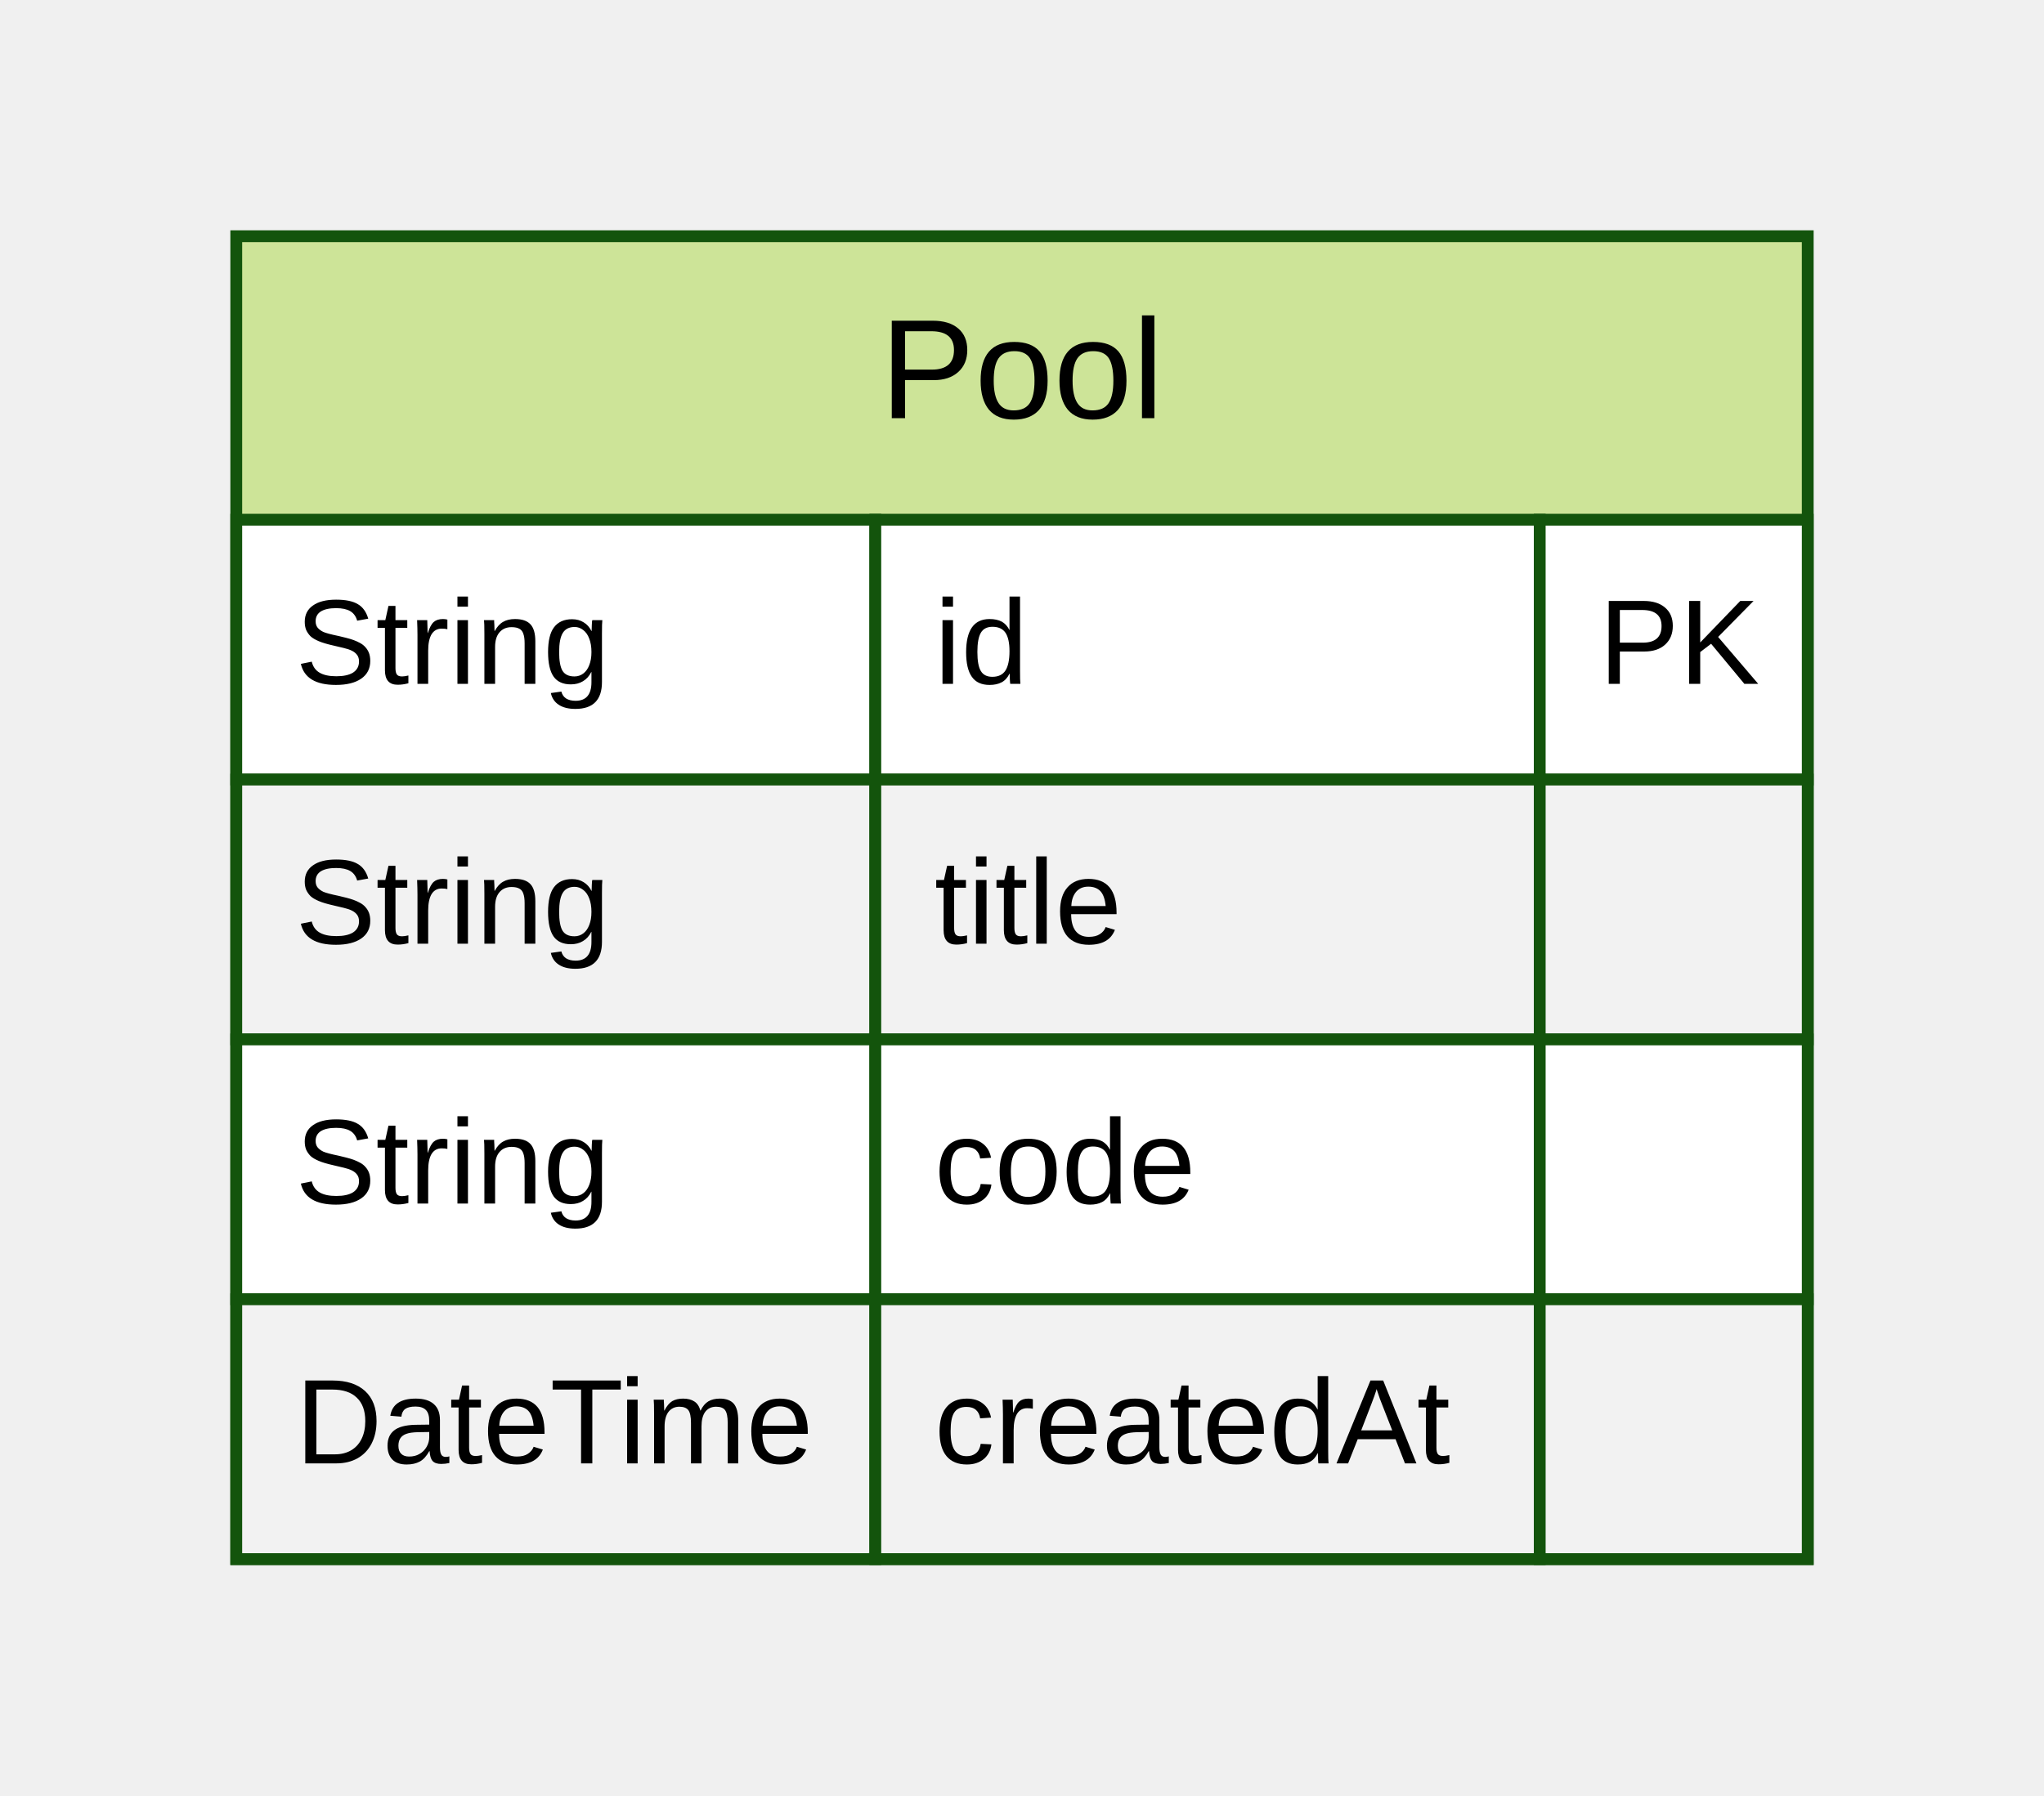
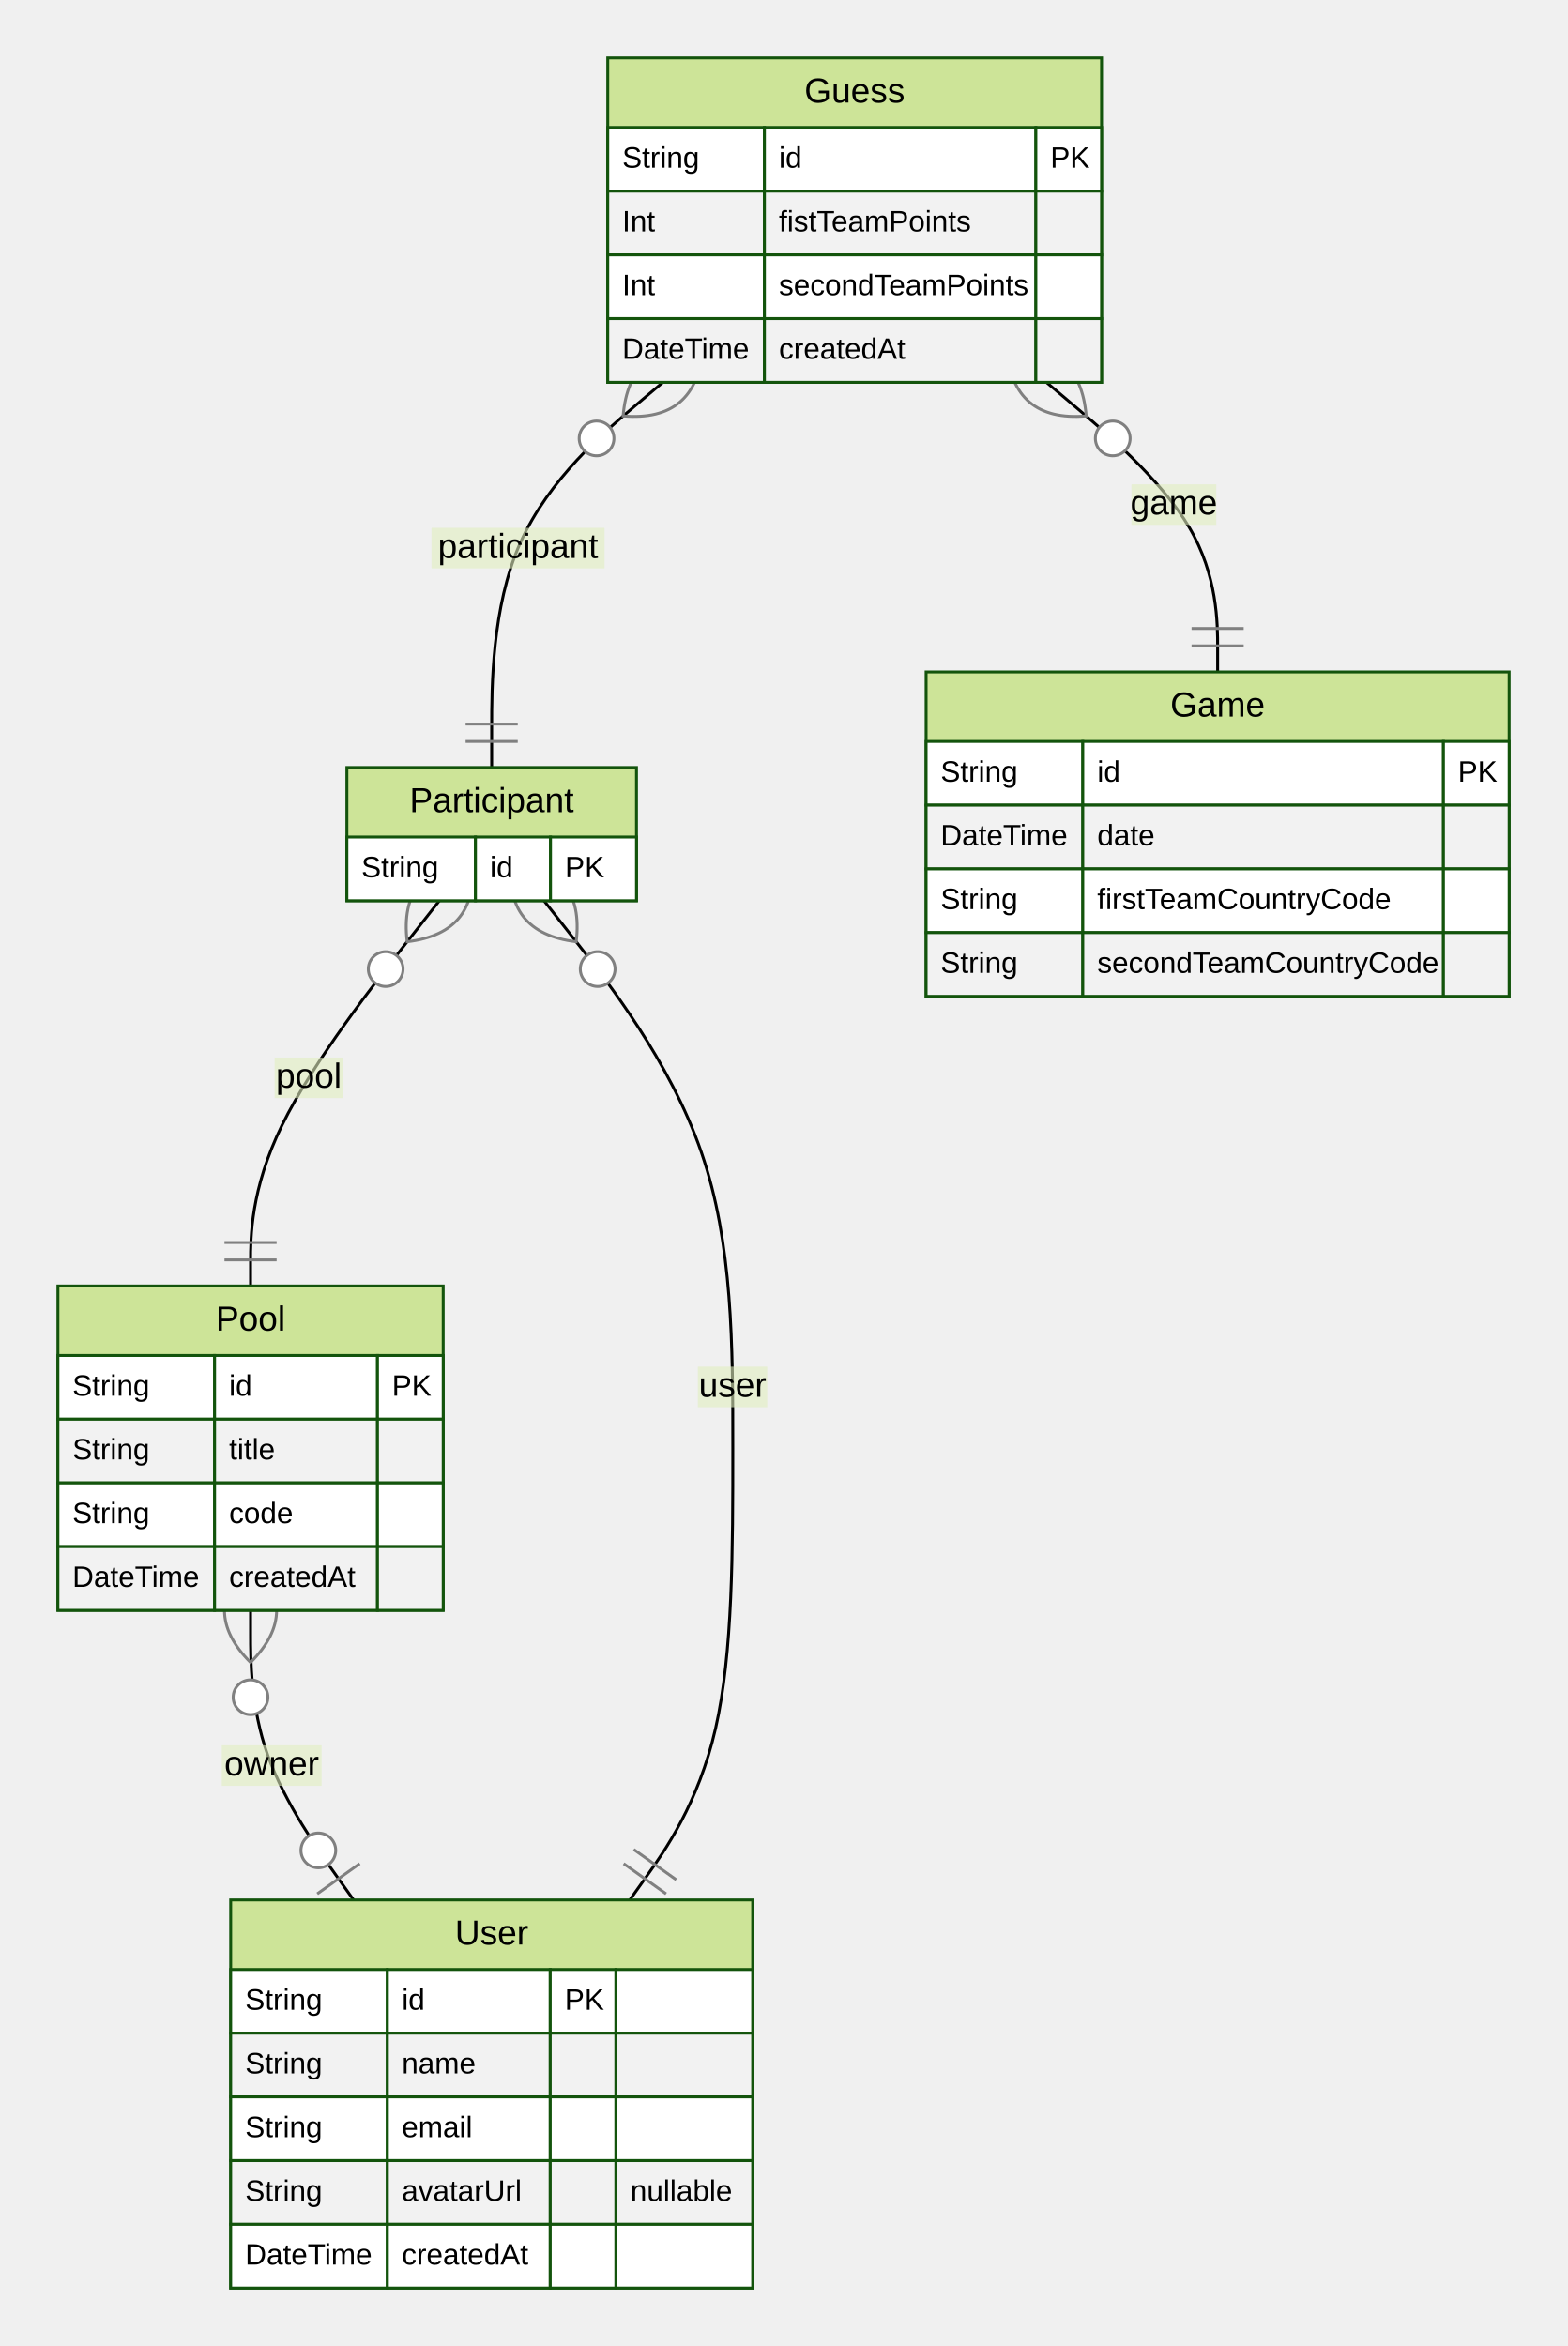
- <svg xmlns="http://www.w3.org/2000/svg" aria-labelledby="chart-title-mermaid-0 chart-desc-mermaid-0" role="img" viewBox="0 0 173.026 152" style="max-width: 173.026px; background-color: white;" width="100%" id="mermaid-0">
+ <svg xmlns="http://www.w3.org/2000/svg" aria-labelledby="chart-title-mermaid-0 chart-desc-mermaid-0" role="img" viewBox="0 0 541.082 810" style="max-width: 541.082px; background-color: white;" width="100%" id="mermaid-0">
  <style>#mermaid-0 {font-family:"trebuchet ms",verdana,arial,sans-serif;font-size:16px;fill:#000000;}#mermaid-0 .error-icon{fill:#552222;}#mermaid-0 .error-text{fill:#552222;stroke:#552222;}#mermaid-0 .edge-thickness-normal{stroke-width:2px;}#mermaid-0 .edge-thickness-thick{stroke-width:3.5px;}#mermaid-0 .edge-pattern-solid{stroke-dasharray:0;}#mermaid-0 .edge-pattern-dashed{stroke-dasharray:3;}#mermaid-0 .edge-pattern-dotted{stroke-dasharray:2;}#mermaid-0 .marker{fill:#000000;stroke:#000000;}#mermaid-0 .marker.cross{stroke:#000000;}#mermaid-0 svg{font-family:"trebuchet ms",verdana,arial,sans-serif;font-size:16px;}#mermaid-0 .entityBox{fill:#cde498;stroke:#13540c;}#mermaid-0 .attributeBoxOdd{fill:#ffffff;stroke:#13540c;}#mermaid-0 .attributeBoxEven{fill:#f2f2f2;stroke:#13540c;}#mermaid-0 .relationshipLabelBox{fill:hsl(78.158, 58.462%, 84.51%);opacity:0.7;background-color:hsl(78.158, 58.462%, 84.51%);}#mermaid-0 .relationshipLabelBox rect{opacity:0.5;}#mermaid-0 .relationshipLine{stroke:#000000;}#mermaid-0 :root{--mermaid-font-family:"trebuchet ms",verdana,arial,sans-serif;}</style>
  <g />
  <defs>
    <marker orient="auto" markerHeight="18" markerWidth="18" refY="9" refX="0" id="ONLY_ONE_START">
      <path d="M9,0 L9,18 M15,0 L15,18" fill="none" stroke="gray" />
    </marker>
  </defs>
  <defs>
    <marker orient="auto" markerHeight="18" markerWidth="18" refY="9" refX="18" id="ONLY_ONE_END">
      <path d="M3,0 L3,18 M9,0 L9,18" fill="none" stroke="gray" />
    </marker>
  </defs>
  <defs>
    <marker orient="auto" markerHeight="18" markerWidth="30" refY="9" refX="0" id="ZERO_OR_ONE_START">
      <circle r="6" cy="9" cx="21" fill="white" stroke="gray" />
      <path d="M9,0 L9,18" fill="none" stroke="gray" />
    </marker>
  </defs>
  <defs>
    <marker orient="auto" markerHeight="18" markerWidth="30" refY="9" refX="30" id="ZERO_OR_ONE_END">
      <circle r="6" cy="9" cx="9" fill="white" stroke="gray" />
      <path d="M21,0 L21,18" fill="none" stroke="gray" />
    </marker>
  </defs>
  <defs>
    <marker orient="auto" markerHeight="36" markerWidth="45" refY="18" refX="18" id="ONE_OR_MORE_START">
      <path d="M0,18 Q 18,0 36,18 Q 18,36 0,18 M42,9 L42,27" fill="none" stroke="gray" />
    </marker>
  </defs>
  <defs>
    <marker orient="auto" markerHeight="36" markerWidth="45" refY="18" refX="27" id="ONE_OR_MORE_END">
      <path d="M3,9 L3,27 M9,18 Q27,0 45,18 Q27,36 9,18" fill="none" stroke="gray" />
    </marker>
  </defs>
  <defs>
    <marker orient="auto" markerHeight="36" markerWidth="57" refY="18" refX="18" id="ZERO_OR_MORE_START">
      <circle r="6" cy="18" cx="48" fill="white" stroke="gray" />
      <path d="M0,18 Q18,0 36,18 Q18,36 0,18" fill="none" stroke="gray" />
    </marker>
  </defs>
  <defs>
    <marker orient="auto" markerHeight="36" markerWidth="57" refY="18" refX="39" id="ZERO_OR_MORE_END">
      <circle r="6" cy="18" cx="9" fill="white" stroke="gray" />
      <path d="M21,18 Q39,0 57,18 Q39,36 21,18" fill="none" stroke="gray" />
    </marker>
  </defs>
-   <g transform="translate(20,20 )" id="Pool">
+   <path marker-start="url(#ZERO_OR_MORE_START)" marker-end="url(#ZERO_OR_ONE_END)" fill="none" stroke="gray" d="M86.513,556L86.513,564.333C86.513,572.667,86.513,589.333,92.443,606C98.373,622.667,110.233,639.333,116.163,647.667L122.093,656" class="er relationshipLine" />
+   <path marker-start="url(#ZERO_OR_MORE_START)" marker-end="url(#ONLY_ONE_END)" fill="none" stroke="gray" d="M187.835,311L198.7,324.833C209.565,338.667,231.296,366.333,242.161,397.833C253.026,429.333,253.026,464.667,253.026,500C253.026,535.333,253.026,570.667,247.096,596.667C241.167,622.667,229.307,639.333,223.377,647.667L217.447,656" class="er relationshipLine" />
+   <path marker-start="url(#ZERO_OR_MORE_START)" marker-end="url(#ONLY_ONE_END)" fill="none" stroke="gray" d="M151.705,311L140.839,324.833C129.974,338.667,108.244,366.333,97.378,388.5C86.513,410.667,86.513,427.333,86.513,435.667L86.513,444" class="er relationshipLine" />
+   <path marker-start="url(#ZERO_OR_MORE_START)" marker-end="url(#ONLY_ONE_END)" fill="none" stroke="gray" d="M228.887,132L219.034,140.333C209.181,148.667,189.476,165.333,179.623,187.5C169.77,209.667,169.77,237.333,169.77,251.167L169.77,265" class="er relationshipLine" />
+   <path marker-start="url(#ZERO_OR_MORE_START)" marker-end="url(#ONLY_ONE_END)" fill="none" stroke="gray" d="M361.309,132L371.162,140.333C381.015,148.667,400.72,165.333,410.573,182C420.426,198.667,420.426,215.333,420.426,223.667L420.426,232" class="er relationshipLine" />
+   <g transform="translate(20,444 )" id="Pool">
    <rect height="112" width="133.026" y="0" x="0" stroke="gray" fill-opacity="100%" fill="honeydew" class="er entityBox" />
    <text transform="translate(66.51321,12)" style="font-family: &quot;trebuchet ms&quot;, verdana, arial, sans-serif;; font-size: 12px" text-anchor="middle" dominant-baseline="middle" y="0" x="0" id="entity-Pool" class="er entityLabel">Pool</text>
    <rect height="22" width="54.096" y="24" x="0" stroke="gray" fill-opacity="100%" fill="honeydew" class="er attributeBoxOdd" />
    <text transform="translate(5,35)" style="font-family: &quot;trebuchet ms&quot;, verdana, arial, sans-serif;; font-size: 10.2px" text-anchor="left" dominant-baseline="middle" y="0" x="0" id="entity-Pool-attr-1-type" class="er entityLabel">String</text>
    <rect height="22" width="56.243" y="24" x="54.096" stroke="gray" fill-opacity="100%" fill="honeydew" class="er attributeBoxOdd" />
    <text transform="translate(59.09555,35)" style="font-family: &quot;trebuchet ms&quot;, verdana, arial, sans-serif;; font-size: 10.2px" text-anchor="left" dominant-baseline="middle" y="0" x="0" id="entity-Pool-attr-1-name" class="er entityLabel">id</text>
    <rect height="22" width="22.688" y="24" x="110.339" stroke="gray" fill-opacity="100%" fill="honeydew" class="er attributeBoxOdd" />
    <text transform="translate(115.3387,35)" style="font-family: &quot;trebuchet ms&quot;, verdana, arial, sans-serif;; font-size: 10.2px" text-anchor="left" dominant-baseline="middle" y="0" x="0" id="entity-Pool-attr-1-key" class="er entityLabel">PK</text>
    <rect height="22" width="54.096" y="46" x="0" stroke="gray" fill-opacity="100%" fill="honeydew" class="er attributeBoxEven" />
    <text transform="translate(5,57)" style="font-family: &quot;trebuchet ms&quot;, verdana, arial, sans-serif;; font-size: 10.2px" text-anchor="left" dominant-baseline="middle" y="0" x="0" id="entity-Pool-attr-2-type" class="er entityLabel">String</text>
    <rect height="22" width="56.243" y="46" x="54.096" stroke="gray" fill-opacity="100%" fill="honeydew" class="er attributeBoxEven" />
    <text transform="translate(59.09555,57)" style="font-family: &quot;trebuchet ms&quot;, verdana, arial, sans-serif;; font-size: 10.2px" text-anchor="left" dominant-baseline="middle" y="0" x="0" id="entity-Pool-attr-2-name" class="er entityLabel">title</text>
    <rect height="22" width="22.688" y="46" x="110.339" stroke="gray" fill-opacity="100%" fill="honeydew" class="er attributeBoxEven" />
    <text transform="translate(115.3387,57)" style="font-family: &quot;trebuchet ms&quot;, verdana, arial, sans-serif;; font-size: 10.2px" text-anchor="left" dominant-baseline="middle" y="0" x="0" id="entity-Pool-attr-2-key" class="er entityLabel" />
    <rect height="22" width="54.096" y="68" x="0" stroke="gray" fill-opacity="100%" fill="honeydew" class="er attributeBoxOdd" />
    <text transform="translate(5,79)" style="font-family: &quot;trebuchet ms&quot;, verdana, arial, sans-serif;; font-size: 10.2px" text-anchor="left" dominant-baseline="middle" y="0" x="0" id="entity-Pool-attr-3-type" class="er entityLabel">String</text>
    <rect height="22" width="56.243" y="68" x="54.096" stroke="gray" fill-opacity="100%" fill="honeydew" class="er attributeBoxOdd" />
    <text transform="translate(59.09555,79)" style="font-family: &quot;trebuchet ms&quot;, verdana, arial, sans-serif;; font-size: 10.2px" text-anchor="left" dominant-baseline="middle" y="0" x="0" id="entity-Pool-attr-3-name" class="er entityLabel">code</text>
    <rect height="22" width="22.688" y="68" x="110.339" stroke="gray" fill-opacity="100%" fill="honeydew" class="er attributeBoxOdd" />
    <text transform="translate(115.3387,79)" style="font-family: &quot;trebuchet ms&quot;, verdana, arial, sans-serif;; font-size: 10.2px" text-anchor="left" dominant-baseline="middle" y="0" x="0" id="entity-Pool-attr-3-key" class="er entityLabel" />
    <rect height="22" width="54.096" y="90" x="0" stroke="gray" fill-opacity="100%" fill="honeydew" class="er attributeBoxEven" />
    <text transform="translate(5,101)" style="font-family: &quot;trebuchet ms&quot;, verdana, arial, sans-serif;; font-size: 10.2px" text-anchor="left" dominant-baseline="middle" y="0" x="0" id="entity-Pool-attr-4-type" class="er entityLabel">DateTime</text>
    <rect height="22" width="56.243" y="90" x="54.096" stroke="gray" fill-opacity="100%" fill="honeydew" class="er attributeBoxEven" />
    <text transform="translate(59.09555,101)" style="font-family: &quot;trebuchet ms&quot;, verdana, arial, sans-serif;; font-size: 10.2px" text-anchor="left" dominant-baseline="middle" y="0" x="0" id="entity-Pool-attr-4-name" class="er entityLabel">createdAt</text>
    <rect height="22" width="22.688" y="90" x="110.339" stroke="gray" fill-opacity="100%" fill="honeydew" class="er attributeBoxEven" />
    <text transform="translate(115.3387,101)" style="font-family: &quot;trebuchet ms&quot;, verdana, arial, sans-serif;; font-size: 10.2px" text-anchor="left" dominant-baseline="middle" y="0" x="0" id="entity-Pool-attr-4-key" class="er entityLabel" />
  </g>
+   <g transform="translate(119.7698,265 )" id="Participant">
+     <rect height="46" width="100" y="0" x="0" stroke="gray" fill-opacity="100%" fill="honeydew" class="er entityBox" />
+     <text transform="translate(50,12)" style="font-family: &quot;trebuchet ms&quot;, verdana, arial, sans-serif;; font-size: 12px" text-anchor="middle" dominant-baseline="middle" y="0" x="0" id="entity-Participant" class="er entityLabel">Participant</text>
+     <rect height="22" width="44.399" y="24" x="0" stroke="gray" fill-opacity="100%" fill="honeydew" class="er attributeBoxOdd" />
+     <text transform="translate(5,35)" style="font-family: &quot;trebuchet ms&quot;, verdana, arial, sans-serif;; font-size: 10.2px" text-anchor="left" dominant-baseline="middle" y="0" x="0" id="entity-Participant-attr-1-type" class="er entityLabel">String</text>
+     <rect height="22" width="25.911" y="24" x="44.399" stroke="gray" fill-opacity="100%" fill="honeydew" class="er attributeBoxOdd" />
+     <text transform="translate(49.39862,35)" style="font-family: &quot;trebuchet ms&quot;, verdana, arial, sans-serif;; font-size: 10.2px" text-anchor="left" dominant-baseline="middle" y="0" x="0" id="entity-Participant-attr-1-name" class="er entityLabel">id</text>
+     <rect height="22" width="29.69" y="24" x="70.31" stroke="gray" fill-opacity="100%" fill="honeydew" class="er attributeBoxOdd" />
+     <text transform="translate(75.30976,35)" style="font-family: &quot;trebuchet ms&quot;, verdana, arial, sans-serif;; font-size: 10.2px" text-anchor="left" dominant-baseline="middle" y="0" x="0" id="entity-Participant-attr-1-key" class="er entityLabel">PK</text>
+   </g>
+   <g transform="translate(79.65034,656 )" id="User">
+     <rect height="134" width="180.239" y="0" x="0" stroke="gray" fill-opacity="100%" fill="honeydew" class="er entityBox" />
+     <text transform="translate(90.11948,12)" style="font-family: &quot;trebuchet ms&quot;, verdana, arial, sans-serif;; font-size: 12px" text-anchor="middle" dominant-baseline="middle" y="0" x="0" id="entity-User" class="er entityLabel">User</text>
+     <rect height="22" width="54.096" y="24" x="0" stroke="gray" fill-opacity="100%" fill="honeydew" class="er attributeBoxOdd" />
+     <text transform="translate(5,35)" style="font-family: &quot;trebuchet ms&quot;, verdana, arial, sans-serif;; font-size: 10.2px" text-anchor="left" dominant-baseline="middle" y="0" x="0" id="entity-User-attr-1-type" class="er entityLabel">String</text>
+     <rect height="22" width="56.243" y="24" x="54.096" stroke="gray" fill-opacity="100%" fill="honeydew" class="er attributeBoxOdd" />
+     <text transform="translate(59.09555,35)" style="font-family: &quot;trebuchet ms&quot;, verdana, arial, sans-serif;; font-size: 10.2px" text-anchor="left" dominant-baseline="middle" y="0" x="0" id="entity-User-attr-1-name" class="er entityLabel">id</text>
+     <rect height="22" width="22.688" y="24" x="110.339" stroke="gray" fill-opacity="100%" fill="honeydew" class="er attributeBoxOdd" />
+     <text transform="translate(115.3387,35)" style="font-family: &quot;trebuchet ms&quot;, verdana, arial, sans-serif;; font-size: 10.2px" text-anchor="left" dominant-baseline="middle" y="0" x="0" id="entity-User-attr-1-key" class="er entityLabel">PK</text>
+     <rect height="22" width="47.213" y="24" x="133.026" stroke="gray" fill-opacity="100%" fill="honeydew" class="er attributeBoxOdd" />
+     <text transform="translate(138.0264,35)" style="font-family: &quot;trebuchet ms&quot;, verdana, arial, sans-serif;; font-size: 10.2px" text-anchor="left" dominant-baseline="middle" y="0" x="0" id="entity-User-attr-1-comment" class="er entityLabel" />
+     <rect height="22" width="54.096" y="46" x="0" stroke="gray" fill-opacity="100%" fill="honeydew" class="er attributeBoxEven" />
+     <text transform="translate(5,57)" style="font-family: &quot;trebuchet ms&quot;, verdana, arial, sans-serif;; font-size: 10.2px" text-anchor="left" dominant-baseline="middle" y="0" x="0" id="entity-User-attr-2-type" class="er entityLabel">String</text>
+     <rect height="22" width="56.243" y="46" x="54.096" stroke="gray" fill-opacity="100%" fill="honeydew" class="er attributeBoxEven" />
+     <text transform="translate(59.09555,57)" style="font-family: &quot;trebuchet ms&quot;, verdana, arial, sans-serif;; font-size: 10.2px" text-anchor="left" dominant-baseline="middle" y="0" x="0" id="entity-User-attr-2-name" class="er entityLabel">name</text>
+     <rect height="22" width="22.688" y="46" x="110.339" stroke="gray" fill-opacity="100%" fill="honeydew" class="er attributeBoxEven" />
+     <text transform="translate(115.3387,57)" style="font-family: &quot;trebuchet ms&quot;, verdana, arial, sans-serif;; font-size: 10.2px" text-anchor="left" dominant-baseline="middle" y="0" x="0" id="entity-User-attr-2-key" class="er entityLabel" />
+     <rect height="22" width="47.213" y="46" x="133.026" stroke="gray" fill-opacity="100%" fill="honeydew" class="er attributeBoxEven" />
+     <text transform="translate(138.0264,57)" style="font-family: &quot;trebuchet ms&quot;, verdana, arial, sans-serif;; font-size: 10.2px" text-anchor="left" dominant-baseline="middle" y="0" x="0" id="entity-User-attr-2-comment" class="er entityLabel" />
+     <rect height="22" width="54.096" y="68" x="0" stroke="gray" fill-opacity="100%" fill="honeydew" class="er attributeBoxOdd" />
+     <text transform="translate(5,79)" style="font-family: &quot;trebuchet ms&quot;, verdana, arial, sans-serif;; font-size: 10.2px" text-anchor="left" dominant-baseline="middle" y="0" x="0" id="entity-User-attr-3-type" class="er entityLabel">String</text>
+     <rect height="22" width="56.243" y="68" x="54.096" stroke="gray" fill-opacity="100%" fill="honeydew" class="er attributeBoxOdd" />
+     <text transform="translate(59.09555,79)" style="font-family: &quot;trebuchet ms&quot;, verdana, arial, sans-serif;; font-size: 10.2px" text-anchor="left" dominant-baseline="middle" y="0" x="0" id="entity-User-attr-3-name" class="er entityLabel">email</text>
+     <rect height="22" width="22.688" y="68" x="110.339" stroke="gray" fill-opacity="100%" fill="honeydew" class="er attributeBoxOdd" />
+     <text transform="translate(115.3387,79)" style="font-family: &quot;trebuchet ms&quot;, verdana, arial, sans-serif;; font-size: 10.2px" text-anchor="left" dominant-baseline="middle" y="0" x="0" id="entity-User-attr-3-key" class="er entityLabel" />
+     <rect height="22" width="47.213" y="68" x="133.026" stroke="gray" fill-opacity="100%" fill="honeydew" class="er attributeBoxOdd" />
+     <text transform="translate(138.0264,79)" style="font-family: &quot;trebuchet ms&quot;, verdana, arial, sans-serif;; font-size: 10.2px" text-anchor="left" dominant-baseline="middle" y="0" x="0" id="entity-User-attr-3-comment" class="er entityLabel" />
+     <rect height="22" width="54.096" y="90" x="0" stroke="gray" fill-opacity="100%" fill="honeydew" class="er attributeBoxEven" />
+     <text transform="translate(5,101)" style="font-family: &quot;trebuchet ms&quot;, verdana, arial, sans-serif;; font-size: 10.2px" text-anchor="left" dominant-baseline="middle" y="0" x="0" id="entity-User-attr-4-type" class="er entityLabel">String</text>
+     <rect height="22" width="56.243" y="90" x="54.096" stroke="gray" fill-opacity="100%" fill="honeydew" class="er attributeBoxEven" />
+     <text transform="translate(59.09555,101)" style="font-family: &quot;trebuchet ms&quot;, verdana, arial, sans-serif;; font-size: 10.2px" text-anchor="left" dominant-baseline="middle" y="0" x="0" id="entity-User-attr-4-name" class="er entityLabel">avatarUrl</text>
+     <rect height="22" width="22.688" y="90" x="110.339" stroke="gray" fill-opacity="100%" fill="honeydew" class="er attributeBoxEven" />
+     <text transform="translate(115.3387,101)" style="font-family: &quot;trebuchet ms&quot;, verdana, arial, sans-serif;; font-size: 10.2px" text-anchor="left" dominant-baseline="middle" y="0" x="0" id="entity-User-attr-4-key" class="er entityLabel" />
+     <rect height="22" width="47.213" y="90" x="133.026" stroke="gray" fill-opacity="100%" fill="honeydew" class="er attributeBoxEven" />
+     <text transform="translate(138.0264,101)" style="font-family: &quot;trebuchet ms&quot;, verdana, arial, sans-serif;; font-size: 10.2px" text-anchor="left" dominant-baseline="middle" y="0" x="0" id="entity-User-attr-4-comment" class="er entityLabel">nullable</text>
+     <rect height="22" width="54.096" y="112" x="0" stroke="gray" fill-opacity="100%" fill="honeydew" class="er attributeBoxOdd" />
+     <text transform="translate(5,123)" style="font-family: &quot;trebuchet ms&quot;, verdana, arial, sans-serif;; font-size: 10.2px" text-anchor="left" dominant-baseline="middle" y="0" x="0" id="entity-User-attr-5-type" class="er entityLabel">DateTime</text>
+     <rect height="22" width="56.243" y="112" x="54.096" stroke="gray" fill-opacity="100%" fill="honeydew" class="er attributeBoxOdd" />
+     <text transform="translate(59.09555,123)" style="font-family: &quot;trebuchet ms&quot;, verdana, arial, sans-serif;; font-size: 10.2px" text-anchor="left" dominant-baseline="middle" y="0" x="0" id="entity-User-attr-5-name" class="er entityLabel">createdAt</text>
+     <rect height="22" width="22.688" y="112" x="110.339" stroke="gray" fill-opacity="100%" fill="honeydew" class="er attributeBoxOdd" />
+     <text transform="translate(115.3387,123)" style="font-family: &quot;trebuchet ms&quot;, verdana, arial, sans-serif;; font-size: 10.2px" text-anchor="left" dominant-baseline="middle" y="0" x="0" id="entity-User-attr-5-key" class="er entityLabel" />
+     <rect height="22" width="47.213" y="112" x="133.026" stroke="gray" fill-opacity="100%" fill="honeydew" class="er attributeBoxOdd" />
+     <text transform="translate(138.0264,123)" style="font-family: &quot;trebuchet ms&quot;, verdana, arial, sans-serif;; font-size: 10.2px" text-anchor="left" dominant-baseline="middle" y="0" x="0" id="entity-User-attr-5-comment" class="er entityLabel" />
+   </g>
+   <g transform="translate(319.7698,232 )" id="Game">
+     <rect height="112" width="201.312" y="0" x="0" stroke="gray" fill-opacity="100%" fill="honeydew" class="er entityBox" />
+     <text transform="translate(100.6562,12)" style="font-family: &quot;trebuchet ms&quot;, verdana, arial, sans-serif;; font-size: 12px" text-anchor="middle" dominant-baseline="middle" y="0" x="0" id="entity-Game" class="er entityLabel">Game</text>
+     <rect height="22" width="54.096" y="24" x="0" stroke="gray" fill-opacity="100%" fill="honeydew" class="er attributeBoxOdd" />
+     <text transform="translate(5,35)" style="font-family: &quot;trebuchet ms&quot;, verdana, arial, sans-serif;; font-size: 10.2px" text-anchor="left" dominant-baseline="middle" y="0" x="0" id="entity-Game-attr-1-type" class="er entityLabel">String</text>
+     <rect height="22" width="124.529" y="24" x="54.096" stroke="gray" fill-opacity="100%" fill="honeydew" class="er attributeBoxOdd" />
+     <text transform="translate(59.09555,35)" style="font-family: &quot;trebuchet ms&quot;, verdana, arial, sans-serif;; font-size: 10.2px" text-anchor="left" dominant-baseline="middle" y="0" x="0" id="entity-Game-attr-1-name" class="er entityLabel">id</text>
+     <rect height="22" width="22.688" y="24" x="178.625" stroke="gray" fill-opacity="100%" fill="honeydew" class="er attributeBoxOdd" />
+     <text transform="translate(183.6248,35)" style="font-family: &quot;trebuchet ms&quot;, verdana, arial, sans-serif;; font-size: 10.2px" text-anchor="left" dominant-baseline="middle" y="0" x="0" id="entity-Game-attr-1-key" class="er entityLabel">PK</text>
+     <rect height="22" width="54.096" y="46" x="0" stroke="gray" fill-opacity="100%" fill="honeydew" class="er attributeBoxEven" />
+     <text transform="translate(5,57)" style="font-family: &quot;trebuchet ms&quot;, verdana, arial, sans-serif;; font-size: 10.2px" text-anchor="left" dominant-baseline="middle" y="0" x="0" id="entity-Game-attr-2-type" class="er entityLabel">DateTime</text>
+     <rect height="22" width="124.529" y="46" x="54.096" stroke="gray" fill-opacity="100%" fill="honeydew" class="er attributeBoxEven" />
+     <text transform="translate(59.09555,57)" style="font-family: &quot;trebuchet ms&quot;, verdana, arial, sans-serif;; font-size: 10.2px" text-anchor="left" dominant-baseline="middle" y="0" x="0" id="entity-Game-attr-2-name" class="er entityLabel">date</text>
+     <rect height="22" width="22.688" y="46" x="178.625" stroke="gray" fill-opacity="100%" fill="honeydew" class="er attributeBoxEven" />
+     <text transform="translate(183.6248,57)" style="font-family: &quot;trebuchet ms&quot;, verdana, arial, sans-serif;; font-size: 10.2px" text-anchor="left" dominant-baseline="middle" y="0" x="0" id="entity-Game-attr-2-key" class="er entityLabel" />
+     <rect height="22" width="54.096" y="68" x="0" stroke="gray" fill-opacity="100%" fill="honeydew" class="er attributeBoxOdd" />
+     <text transform="translate(5,79)" style="font-family: &quot;trebuchet ms&quot;, verdana, arial, sans-serif;; font-size: 10.2px" text-anchor="left" dominant-baseline="middle" y="0" x="0" id="entity-Game-attr-3-type" class="er entityLabel">String</text>
+     <rect height="22" width="124.529" y="68" x="54.096" stroke="gray" fill-opacity="100%" fill="honeydew" class="er attributeBoxOdd" />
+     <text transform="translate(59.09555,79)" style="font-family: &quot;trebuchet ms&quot;, verdana, arial, sans-serif;; font-size: 10.2px" text-anchor="left" dominant-baseline="middle" y="0" x="0" id="entity-Game-attr-3-name" class="er entityLabel">firstTeamCountryCode</text>
+     <rect height="22" width="22.688" y="68" x="178.625" stroke="gray" fill-opacity="100%" fill="honeydew" class="er attributeBoxOdd" />
+     <text transform="translate(183.6248,79)" style="font-family: &quot;trebuchet ms&quot;, verdana, arial, sans-serif;; font-size: 10.2px" text-anchor="left" dominant-baseline="middle" y="0" x="0" id="entity-Game-attr-3-key" class="er entityLabel" />
+     <rect height="22" width="54.096" y="90" x="0" stroke="gray" fill-opacity="100%" fill="honeydew" class="er attributeBoxEven" />
+     <text transform="translate(5,101)" style="font-family: &quot;trebuchet ms&quot;, verdana, arial, sans-serif;; font-size: 10.2px" text-anchor="left" dominant-baseline="middle" y="0" x="0" id="entity-Game-attr-4-type" class="er entityLabel">String</text>
+     <rect height="22" width="124.529" y="90" x="54.096" stroke="gray" fill-opacity="100%" fill="honeydew" class="er attributeBoxEven" />
+     <text transform="translate(59.09555,101)" style="font-family: &quot;trebuchet ms&quot;, verdana, arial, sans-serif;; font-size: 10.2px" text-anchor="left" dominant-baseline="middle" y="0" x="0" id="entity-Game-attr-4-name" class="er entityLabel">secondTeamCountryCode</text>
+     <rect height="22" width="22.688" y="90" x="178.625" stroke="gray" fill-opacity="100%" fill="honeydew" class="er attributeBoxEven" />
+     <text transform="translate(183.6248,101)" style="font-family: &quot;trebuchet ms&quot;, verdana, arial, sans-serif;; font-size: 10.2px" text-anchor="left" dominant-baseline="middle" y="0" x="0" id="entity-Game-attr-4-key" class="er entityLabel" />
+   </g>
+   <g transform="translate(209.8457,20 )" id="Guess">
+     <rect height="112" width="170.504" y="0" x="0" stroke="gray" fill-opacity="100%" fill="honeydew" class="er entityBox" />
+     <text transform="translate(85.2522,12)" style="font-family: &quot;trebuchet ms&quot;, verdana, arial, sans-serif;; font-size: 12px" text-anchor="middle" dominant-baseline="middle" y="0" x="0" id="entity-Guess" class="er entityLabel">Guess</text>
+     <rect height="22" width="54.096" y="24" x="0" stroke="gray" fill-opacity="100%" fill="honeydew" class="er attributeBoxOdd" />
+     <text transform="translate(5,35)" style="font-family: &quot;trebuchet ms&quot;, verdana, arial, sans-serif;; font-size: 10.2px" text-anchor="left" dominant-baseline="middle" y="0" x="0" id="entity-Guess-attr-1-type" class="er entityLabel">String</text>
+     <rect height="22" width="93.721" y="24" x="54.096" stroke="gray" fill-opacity="100%" fill="honeydew" class="er attributeBoxOdd" />
+     <text transform="translate(59.09555,35)" style="font-family: &quot;trebuchet ms&quot;, verdana, arial, sans-serif;; font-size: 10.2px" text-anchor="left" dominant-baseline="middle" y="0" x="0" id="entity-Guess-attr-1-name" class="er entityLabel">id</text>
+     <rect height="22" width="22.688" y="24" x="147.817" stroke="gray" fill-opacity="100%" fill="honeydew" class="er attributeBoxOdd" />
+     <text transform="translate(152.8167,35)" style="font-family: &quot;trebuchet ms&quot;, verdana, arial, sans-serif;; font-size: 10.2px" text-anchor="left" dominant-baseline="middle" y="0" x="0" id="entity-Guess-attr-1-key" class="er entityLabel">PK</text>
+     <rect height="22" width="54.096" y="46" x="0" stroke="gray" fill-opacity="100%" fill="honeydew" class="er attributeBoxEven" />
+     <text transform="translate(5,57)" style="font-family: &quot;trebuchet ms&quot;, verdana, arial, sans-serif;; font-size: 10.2px" text-anchor="left" dominant-baseline="middle" y="0" x="0" id="entity-Guess-attr-2-type" class="er entityLabel">Int</text>
+     <rect height="22" width="93.721" y="46" x="54.096" stroke="gray" fill-opacity="100%" fill="honeydew" class="er attributeBoxEven" />
+     <text transform="translate(59.09555,57)" style="font-family: &quot;trebuchet ms&quot;, verdana, arial, sans-serif;; font-size: 10.2px" text-anchor="left" dominant-baseline="middle" y="0" x="0" id="entity-Guess-attr-2-name" class="er entityLabel">fistTeamPoints</text>
+     <rect height="22" width="22.688" y="46" x="147.817" stroke="gray" fill-opacity="100%" fill="honeydew" class="er attributeBoxEven" />
+     <text transform="translate(152.8167,57)" style="font-family: &quot;trebuchet ms&quot;, verdana, arial, sans-serif;; font-size: 10.2px" text-anchor="left" dominant-baseline="middle" y="0" x="0" id="entity-Guess-attr-2-key" class="er entityLabel" />
+     <rect height="22" width="54.096" y="68" x="0" stroke="gray" fill-opacity="100%" fill="honeydew" class="er attributeBoxOdd" />
+     <text transform="translate(5,79)" style="font-family: &quot;trebuchet ms&quot;, verdana, arial, sans-serif;; font-size: 10.2px" text-anchor="left" dominant-baseline="middle" y="0" x="0" id="entity-Guess-attr-3-type" class="er entityLabel">Int</text>
+     <rect height="22" width="93.721" y="68" x="54.096" stroke="gray" fill-opacity="100%" fill="honeydew" class="er attributeBoxOdd" />
+     <text transform="translate(59.09555,79)" style="font-family: &quot;trebuchet ms&quot;, verdana, arial, sans-serif;; font-size: 10.2px" text-anchor="left" dominant-baseline="middle" y="0" x="0" id="entity-Guess-attr-3-name" class="er entityLabel">secondTeamPoints</text>
+     <rect height="22" width="22.688" y="68" x="147.817" stroke="gray" fill-opacity="100%" fill="honeydew" class="er attributeBoxOdd" />
+     <text transform="translate(152.8167,79)" style="font-family: &quot;trebuchet ms&quot;, verdana, arial, sans-serif;; font-size: 10.2px" text-anchor="left" dominant-baseline="middle" y="0" x="0" id="entity-Guess-attr-3-key" class="er entityLabel" />
+     <rect height="22" width="54.096" y="90" x="0" stroke="gray" fill-opacity="100%" fill="honeydew" class="er attributeBoxEven" />
+     <text transform="translate(5,101)" style="font-family: &quot;trebuchet ms&quot;, verdana, arial, sans-serif;; font-size: 10.2px" text-anchor="left" dominant-baseline="middle" y="0" x="0" id="entity-Guess-attr-4-type" class="er entityLabel">DateTime</text>
+     <rect height="22" width="93.721" y="90" x="54.096" stroke="gray" fill-opacity="100%" fill="honeydew" class="er attributeBoxEven" />
+     <text transform="translate(59.09555,101)" style="font-family: &quot;trebuchet ms&quot;, verdana, arial, sans-serif;; font-size: 10.2px" text-anchor="left" dominant-baseline="middle" y="0" x="0" id="entity-Guess-attr-4-name" class="er entityLabel">createdAt</text>
+     <rect height="22" width="22.688" y="90" x="147.817" stroke="gray" fill-opacity="100%" fill="honeydew" class="er attributeBoxEven" />
+     <text transform="translate(152.8167,101)" style="font-family: &quot;trebuchet ms&quot;, verdana, arial, sans-serif;; font-size: 10.2px" text-anchor="left" dominant-baseline="middle" y="0" x="0" id="entity-Guess-attr-4-key" class="er entityLabel" />
+   </g>
+   <rect fill-opacity="85%" fill="white" height="14" width="34.471" y="602.592" x="76.574" class="er relationshipLabelBox" />
+   <text style="font-family: &quot;trebuchet ms&quot;, verdana, arial, sans-serif;; font-size: 12px" dominant-baseline="middle" text-anchor="middle" y="609.592" x="93.81" id="rel1" class="er relationshipLabel">owner</text>
+   <rect fill-opacity="85%" fill="white" height="14" width="23.959" y="471.862" x="240.96" class="er relationshipLabelBox" />
+   <text style="font-family: &quot;trebuchet ms&quot;, verdana, arial, sans-serif;; font-size: 12px" dominant-baseline="middle" text-anchor="middle" y="478.862" x="252.94" id="rel2" class="er relationshipLabel">user</text>
+   <rect fill-opacity="85%" fill="white" height="14" width="23.564" y="365.133" x="94.824" class="er relationshipLabelBox" />
+   <text style="font-family: &quot;trebuchet ms&quot;, verdana, arial, sans-serif;; font-size: 12px" dominant-baseline="middle" text-anchor="middle" y="372.133" x="106.606" id="rel3" class="er relationshipLabel">pool</text>
+   <rect fill-opacity="85%" fill="white" height="14" width="59.744" y="182.256" x="148.995" class="er relationshipLabelBox" />
+   <text style="font-family: &quot;trebuchet ms&quot;, verdana, arial, sans-serif;; font-size: 12px" dominant-baseline="middle" text-anchor="middle" y="189.256" x="178.867" id="rel4" class="er relationshipLabel">participant</text>
+   <rect fill-opacity="85%" fill="white" height="14" width="29.289" y="167.222" x="390.665" class="er relationshipLabelBox" />
+   <text style="font-family: &quot;trebuchet ms&quot;, verdana, arial, sans-serif;; font-size: 12px" dominant-baseline="middle" text-anchor="middle" y="174.222" x="405.31" id="rel5" class="er relationshipLabel">game</text>
</svg>
